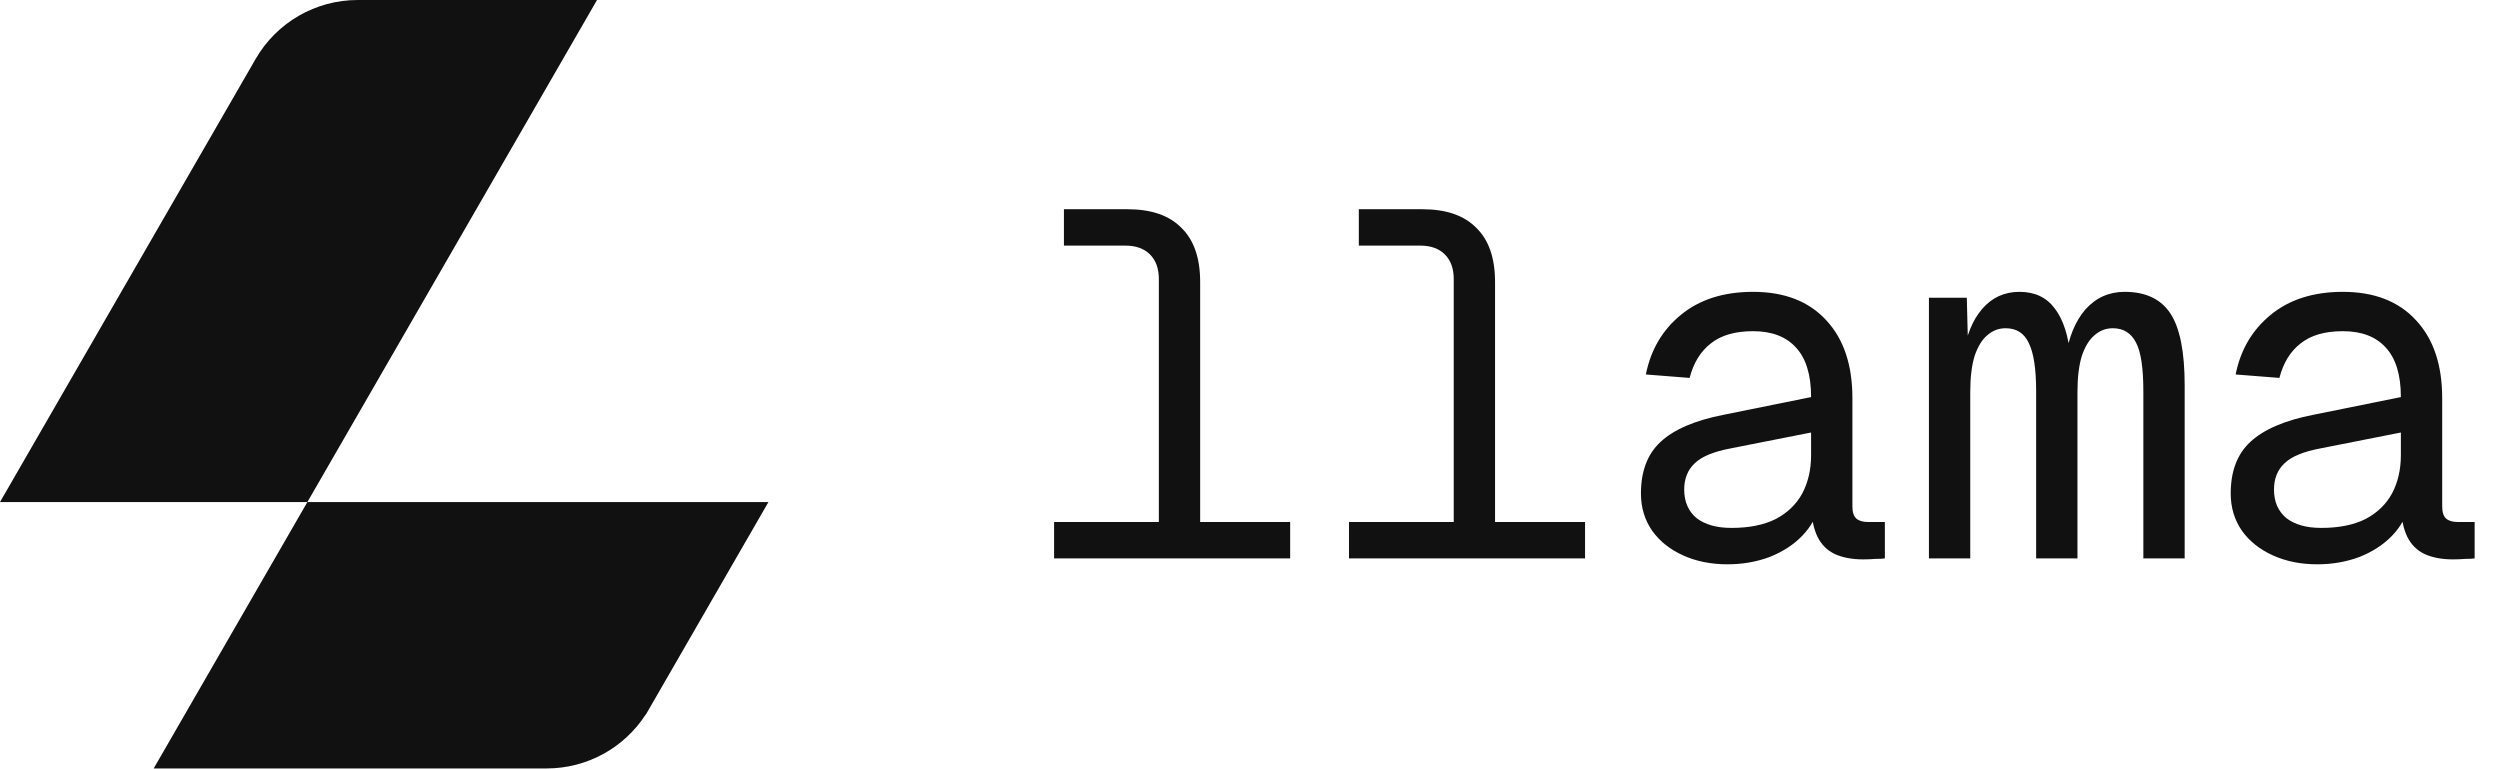
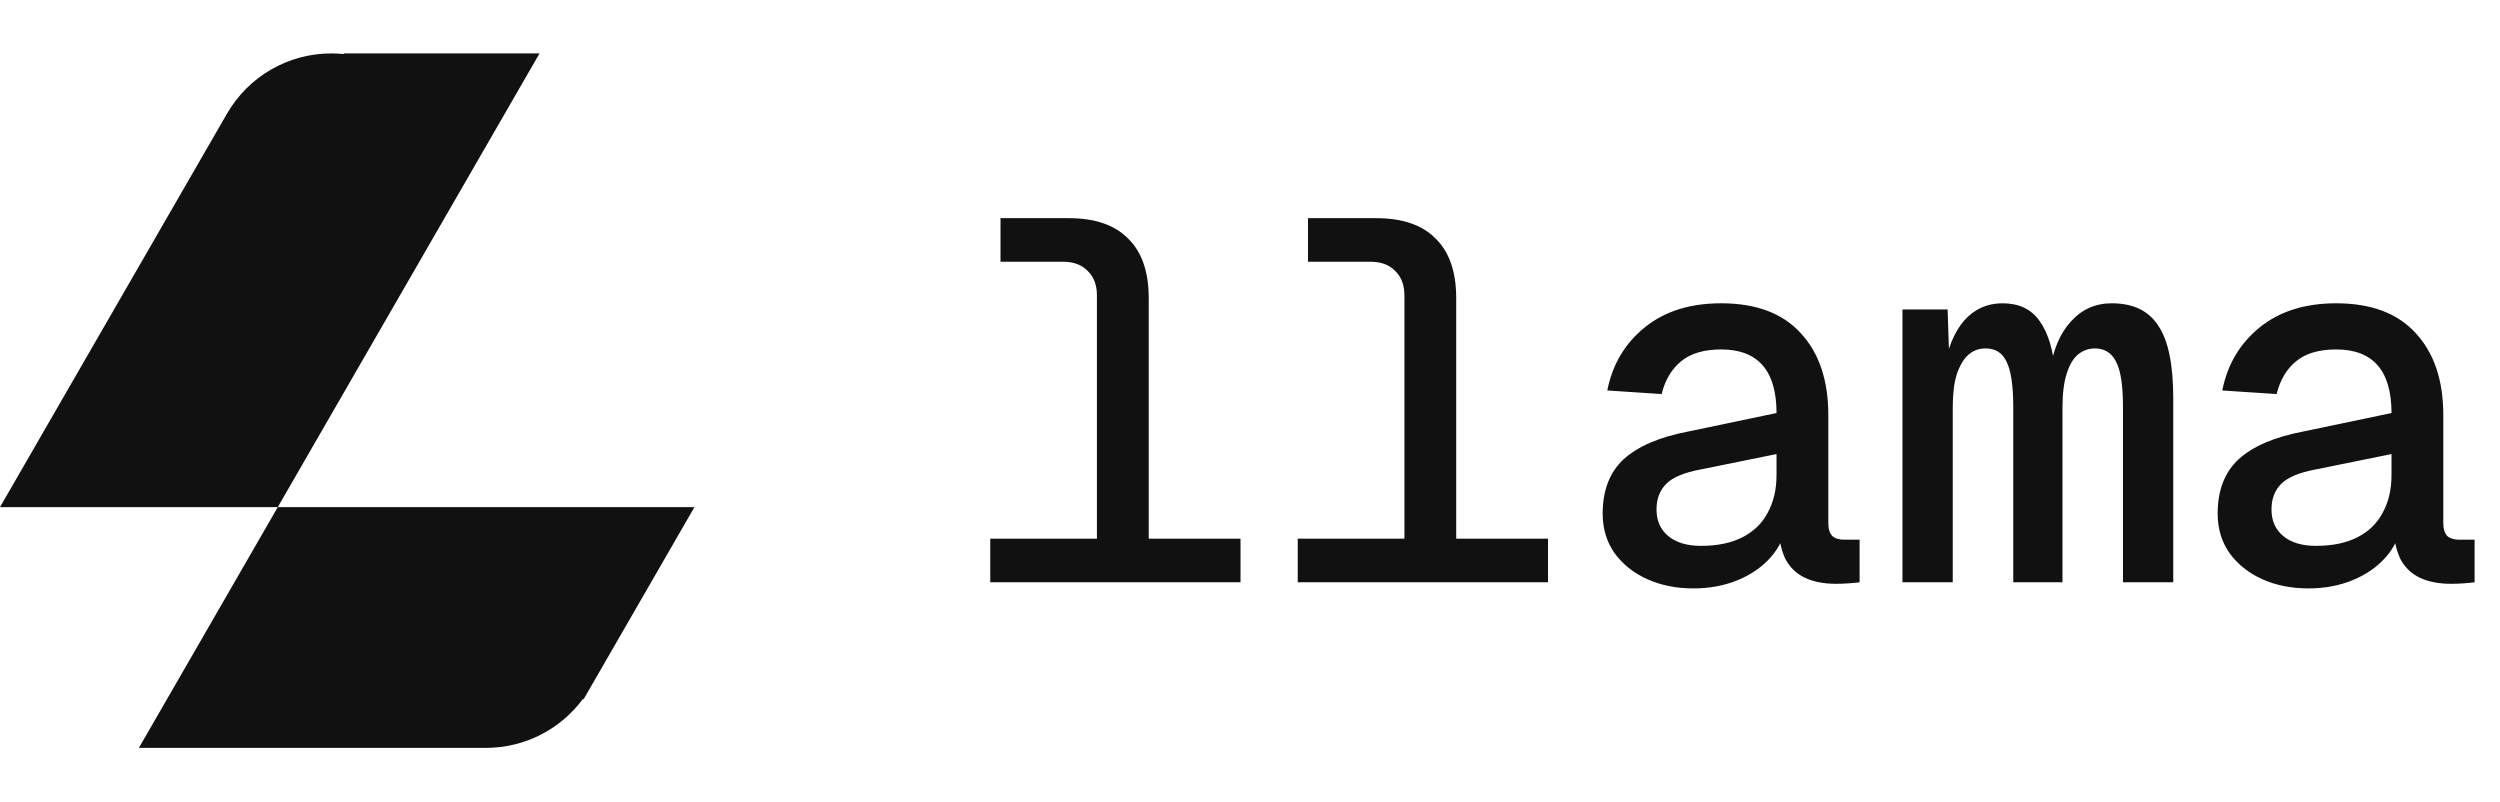
- <svg xmlns="http://www.w3.org/2000/svg" width="1952" height="600" viewBox="0 0 1952 600" fill="none">
-   <path d="M600 392L504.249 558L504.137 557.929C487.252 584.069 458.193 600 426.864 600H120L200.324 460.772L240 392H600ZM240 392H0L113.077 196L199.602 46.025C216.032 17.546 246.411 3.25756e-05 279.29 0H466.154L240 392Z" fill="#111111" />
-   <path d="M904.832 436V217.888C904.832 209.696 902.528 203.296 897.92 198.688C893.312 194.08 886.912 191.776 878.72 191.776H830.72V163.36H880.256C898.944 163.36 913.024 168.224 922.496 177.952C932.224 187.424 937.088 201.504 937.088 220.192V436H904.832ZM823.04 436V407.584H1007.36V436H823.04ZM1135.08 436V217.888C1135.08 209.696 1132.78 203.296 1128.17 198.688C1123.56 194.08 1117.16 191.776 1108.97 191.776H1060.97V163.36H1110.51C1129.19 163.36 1143.27 168.224 1152.75 177.952C1162.47 187.424 1167.34 201.504 1167.34 220.192V436H1135.08ZM1053.29 436V407.584H1237.61V436H1053.29ZM1348.82 440.608C1336.02 440.608 1324.5 438.304 1314.26 433.696C1304.02 429.088 1295.96 422.688 1290.07 414.496C1284.18 406.048 1281.24 396.32 1281.24 385.312C1281.24 367.904 1286.36 354.464 1296.6 344.992C1307.09 335.264 1323.48 328.224 1345.75 323.872L1414.1 310.048C1414.1 292.64 1410.13 279.712 1402.2 271.264C1394.52 262.816 1383.38 258.592 1368.79 258.592C1354.71 258.592 1343.7 261.792 1335.76 268.192C1327.83 274.336 1322.32 283.296 1319.25 295.072L1285.08 292.384C1288.92 273.184 1298 257.696 1312.34 245.92C1326.93 233.888 1345.75 227.872 1368.79 227.872C1393.36 227.872 1412.44 235.296 1426 250.144C1439.57 264.736 1446.36 284.96 1446.36 310.816V395.296C1446.36 399.904 1447.38 403.104 1449.43 404.896C1451.48 406.688 1454.55 407.584 1458.64 407.584H1471.7V436C1470.16 436.256 1467.73 436.384 1464.4 436.384C1461.08 436.64 1457.88 436.768 1454.8 436.768C1446.1 436.768 1438.68 435.36 1432.53 432.544C1426.64 429.728 1422.16 425.248 1419.09 419.104C1416.02 412.704 1414.36 404.512 1414.1 394.528H1420.24C1418.45 403.232 1414.1 411.168 1407.19 418.336C1400.53 425.248 1392.08 430.752 1381.84 434.848C1371.6 438.688 1360.6 440.608 1348.82 440.608ZM1351.89 412.192C1365.72 412.192 1377.24 409.888 1386.45 405.28C1395.67 400.416 1402.58 393.76 1407.19 385.312C1411.8 376.608 1414.1 366.624 1414.1 355.36V337.696L1351.89 349.984C1338.07 352.544 1328.47 356.512 1323.09 361.888C1317.72 367.008 1315.03 373.792 1315.03 382.24C1315.03 391.712 1318.23 399.136 1324.63 404.512C1331.28 409.632 1340.37 412.192 1351.89 412.192ZM1506.11 436V232.48H1535.68L1536.83 277.792L1532.99 277.024C1535.29 261.92 1540.16 250.016 1547.58 241.312C1555.26 232.352 1564.99 227.872 1576.77 227.872C1588.8 227.872 1598.01 232.224 1604.41 240.928C1611.07 249.632 1615.17 262.432 1616.7 279.328H1612.86C1615.17 263.456 1620.29 250.912 1628.22 241.696C1636.41 232.48 1646.65 227.872 1658.94 227.872C1675.33 227.872 1687.23 233.504 1694.65 244.768C1702.08 256.032 1705.79 274.72 1705.79 300.832V436H1673.53V305.44C1673.53 287.264 1671.61 274.592 1667.77 267.424C1663.93 260 1657.92 256.288 1649.73 256.288C1644.35 256.288 1639.61 258.08 1635.52 261.664C1631.42 264.992 1628.09 270.368 1625.53 277.792C1623.23 285.216 1622.08 294.688 1622.08 306.208V436H1589.82V305.44C1589.82 288.032 1587.9 275.488 1584.06 267.808C1580.48 260.128 1574.46 256.288 1566.01 256.288C1560.64 256.288 1555.9 258.08 1551.81 261.664C1547.71 264.992 1544.38 270.368 1541.82 277.792C1539.52 285.216 1538.37 294.688 1538.37 306.208V436H1506.11ZM1809.32 440.608C1796.52 440.608 1785 438.304 1774.76 433.696C1764.52 429.088 1756.46 422.688 1750.57 414.496C1744.68 406.048 1741.74 396.32 1741.74 385.312C1741.74 367.904 1746.86 354.464 1757.1 344.992C1767.59 335.264 1783.98 328.224 1806.25 323.872L1874.6 310.048C1874.6 292.64 1870.63 279.712 1862.7 271.264C1855.02 262.816 1843.88 258.592 1829.29 258.592C1815.21 258.592 1804.2 261.792 1796.26 268.192C1788.33 274.336 1782.82 283.296 1779.75 295.072L1745.58 292.384C1749.42 273.184 1758.5 257.696 1772.84 245.92C1787.43 233.888 1806.25 227.872 1829.29 227.872C1853.86 227.872 1872.94 235.296 1886.5 250.144C1900.07 264.736 1906.86 284.96 1906.86 310.816V395.296C1906.86 399.904 1907.88 403.104 1909.93 404.896C1911.98 406.688 1915.05 407.584 1919.14 407.584H1932.2V436C1930.66 436.256 1928.23 436.384 1924.9 436.384C1921.58 436.64 1918.38 436.768 1915.3 436.768C1906.6 436.768 1899.18 435.36 1893.03 432.544C1887.14 429.728 1882.66 425.248 1879.59 419.104C1876.52 412.704 1874.86 404.512 1874.6 394.528H1880.74C1878.95 403.232 1874.6 411.168 1867.69 418.336C1861.03 425.248 1852.58 430.752 1842.34 434.848C1832.1 438.688 1821.1 440.608 1809.32 440.608ZM1812.39 412.192C1826.22 412.192 1837.74 409.888 1846.95 405.28C1856.17 400.416 1863.08 393.76 1867.69 385.312C1872.3 376.608 1874.6 366.624 1874.6 355.36V337.696L1812.39 349.984C1798.57 352.544 1788.97 356.512 1783.59 361.888C1778.22 367.008 1775.53 373.792 1775.53 382.24C1775.53 391.712 1778.73 399.136 1785.13 404.512C1791.78 409.632 1800.87 412.192 1812.39 412.192Z" fill="#111111" />
+ <svg xmlns="http://www.w3.org/2000/svg" width="1872" height="600" viewBox="0 0 1872 600" fill="none">
+   <path d="M520 379.733L437.016 523.6L436.53 523.295C419.667 546.213 392.788 560 363.942 560H104L188.773 413.061L208 379.733H520ZM208 379.733H0L98 209.866L170 85.066C186.088 57.181 215.835 40 248.029 40C251.186 40 254.289 40.157 257.333 40.46L257.4 40H404L208 379.733Z" fill="#111111" />
+   <path d="M821.376 436V221.344C821.376 213.408 819.072 207.264 814.464 202.912C810.112 198.304 803.968 196 796.032 196H749.184V163.36H800.256C819.968 163.36 834.816 168.48 844.8 178.72C855.04 188.704 860.16 203.552 860.16 223.264V436H821.376ZM741.504 436V403.36H928.896V436H741.504ZM1051.63 436V221.344C1051.63 213.408 1049.32 207.264 1044.71 202.912C1040.36 198.304 1034.22 196 1026.28 196H979.434V163.36H1030.51C1050.22 163.36 1065.07 168.48 1075.05 178.72C1085.29 188.704 1090.41 203.552 1090.41 223.264V436H1051.63ZM971.754 436V403.36H1159.15V436H971.754ZM1268.05 440.608C1255.25 440.608 1243.73 438.304 1233.49 433.696C1223.25 429.088 1215.06 422.56 1208.92 414.112C1203.03 405.664 1200.08 395.808 1200.08 384.544C1200.08 367.136 1205.33 353.568 1215.83 343.84C1226.58 334.112 1242.71 327.2 1264.21 323.104L1330.26 309.28C1330.26 293.408 1326.8 281.504 1319.89 273.568C1312.98 265.632 1302.61 261.664 1288.79 261.664C1275.99 261.664 1266 264.608 1258.84 270.496C1251.67 276.384 1246.8 284.576 1244.24 295.072L1203.54 292.384C1207.38 272.928 1216.72 257.184 1231.57 245.152C1246.42 233.12 1265.49 227.104 1288.79 227.104C1314.9 227.104 1334.74 234.528 1348.31 249.376C1362.13 264.224 1369.04 284.704 1369.04 310.816V391.456C1369.04 396.064 1370.07 399.392 1372.12 401.44C1374.16 403.232 1377.11 404.128 1380.95 404.128H1392.47V436C1390.93 436.256 1388.37 436.512 1384.79 436.768C1381.46 437.024 1378.13 437.152 1374.8 437.152C1365.59 437.152 1357.78 435.616 1351.38 432.544C1344.98 429.472 1340.12 424.736 1336.79 418.336C1333.72 411.68 1331.92 403.36 1331.41 393.376H1337.56C1336.02 402.336 1332.05 410.4 1325.65 417.568C1319.25 424.736 1311.06 430.368 1301.08 434.464C1291.09 438.56 1280.08 440.608 1268.05 440.608ZM1273.81 408.736C1286.1 408.736 1296.47 406.56 1304.92 402.208C1313.36 397.856 1319.64 391.712 1323.73 383.776C1328.08 375.84 1330.26 366.496 1330.26 355.744V340L1273.43 351.52C1261.14 353.824 1252.56 357.408 1247.7 362.272C1242.84 367.136 1240.4 373.536 1240.4 381.472C1240.4 389.92 1243.35 396.576 1249.24 401.44C1255.12 406.304 1263.32 408.736 1273.81 408.736ZM1424.57 436V231.712H1458.37L1459.9 277.792L1455.68 276.64C1458.24 261.024 1463.23 248.864 1470.65 240.16C1478.33 231.456 1487.93 227.104 1499.45 227.104C1511.74 227.104 1520.96 231.456 1527.1 240.16C1533.5 248.864 1537.47 261.792 1539.01 278.944H1534.78C1537.09 262.56 1542.33 249.888 1550.53 240.928C1558.72 231.712 1568.96 227.104 1581.25 227.104C1597.37 227.104 1609.02 232.736 1616.19 244C1623.61 255.008 1627.33 273.056 1627.33 298.144V436H1589.69V304.672C1589.69 288.288 1587.9 276.896 1584.32 270.496C1580.99 264.096 1575.74 260.896 1568.57 260.896C1563.97 260.896 1559.74 262.432 1555.9 265.504C1552.32 268.576 1549.5 273.44 1547.45 280.096C1545.41 286.496 1544.38 294.944 1544.38 305.44V436H1507.52V304.672C1507.52 288.8 1505.85 277.536 1502.53 270.88C1499.45 264.224 1494.21 260.896 1486.78 260.896C1481.92 260.896 1477.69 262.432 1474.11 265.504C1470.53 268.576 1467.58 273.44 1465.28 280.096C1463.23 286.496 1462.21 294.944 1462.21 305.44V436H1424.57ZM1728.55 440.608C1715.75 440.608 1704.23 438.304 1693.99 433.696C1683.75 429.088 1675.56 422.56 1669.42 414.112C1663.53 405.664 1660.58 395.808 1660.58 384.544C1660.58 367.136 1665.83 353.568 1676.33 343.84C1687.08 334.112 1703.21 327.2 1724.71 323.104L1790.76 309.28C1790.76 293.408 1787.3 281.504 1780.39 273.568C1773.48 265.632 1763.11 261.664 1749.29 261.664C1736.49 261.664 1726.5 264.608 1719.34 270.496C1712.17 276.384 1707.3 284.576 1704.74 295.072L1664.04 292.384C1667.88 272.928 1677.22 257.184 1692.07 245.152C1706.92 233.12 1725.99 227.104 1749.29 227.104C1775.4 227.104 1795.24 234.528 1808.81 249.376C1822.63 264.224 1829.54 284.704 1829.54 310.816V391.456C1829.54 396.064 1830.57 399.392 1832.62 401.44C1834.66 403.232 1837.61 404.128 1841.45 404.128H1852.97V436C1851.43 436.256 1848.87 436.512 1845.29 436.768C1841.96 437.024 1838.63 437.152 1835.3 437.152C1826.09 437.152 1818.28 435.616 1811.88 432.544C1805.48 429.472 1800.62 424.736 1797.29 418.336C1794.22 411.68 1792.42 403.36 1791.91 393.376H1798.06C1796.52 402.336 1792.55 410.4 1786.15 417.568C1779.75 424.736 1771.56 430.368 1761.58 434.464C1751.59 438.56 1740.58 440.608 1728.55 440.608ZM1734.31 408.736C1746.6 408.736 1756.97 406.56 1765.42 402.208C1773.86 397.856 1780.14 391.712 1784.23 383.776C1788.58 375.84 1790.76 366.496 1790.76 355.744V340L1733.93 351.52C1721.64 353.824 1713.06 357.408 1708.2 362.272C1703.34 367.136 1700.9 373.536 1700.9 381.472C1700.9 389.92 1703.85 396.576 1709.74 401.44C1715.62 406.304 1723.82 408.736 1734.31 408.736Z" fill="#111111" />
</svg>
